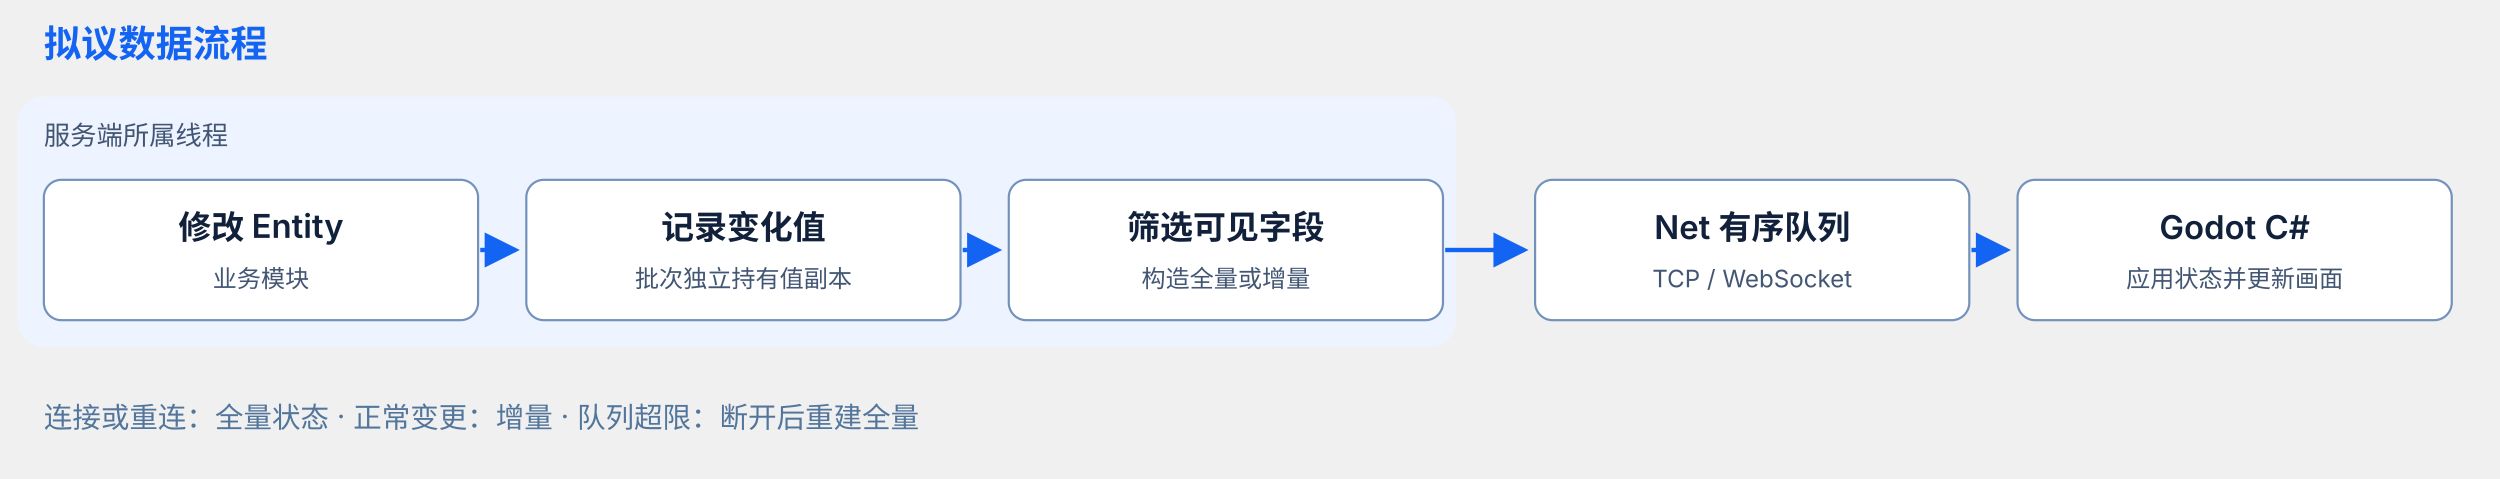
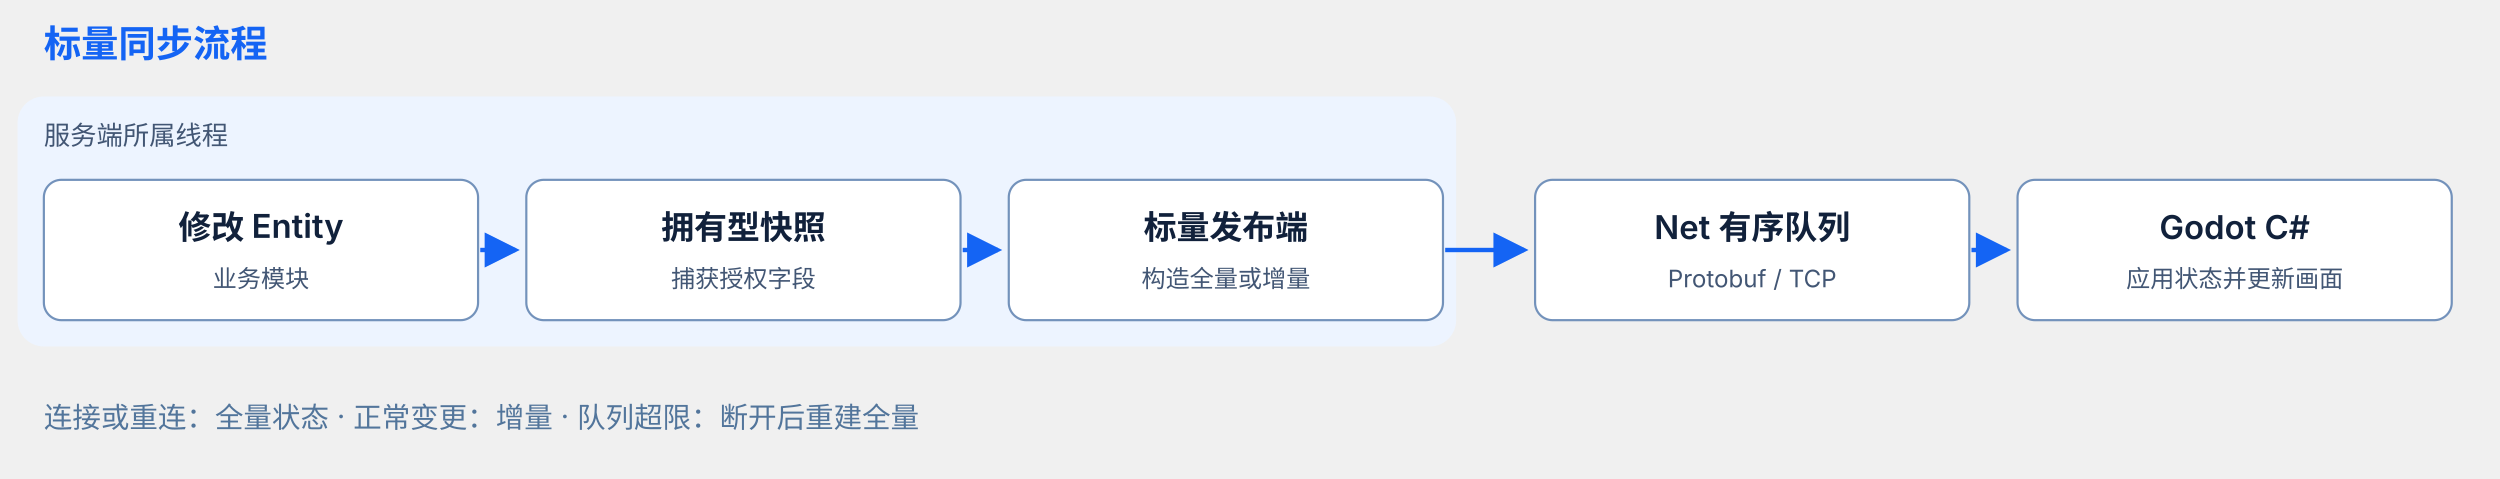
<svg xmlns="http://www.w3.org/2000/svg" viewBox="0 0 1140 218" role="img" aria-labelledby="title desc">
  <defs>
    <marker id="arrow" markerWidth="8" markerHeight="8" refX="7" refY="4" orient="auto">
      <path d="M0 0L8 4L0 8Z" fill="#1464f4" />
    </marker>
  </defs>
  <g font-family="Inter, Noto Sans CJK SC, PingFang SC, sans-serif">
    <rect x="8" y="44" width="656" height="114" rx="12" fill="#edf4ff" />
-     <text x="20" y="26" fill="#1464f4" font-size="17" font-weight="600">拟议数据流程</text>
+     <text x="20" y="26" fill="#1464f4" font-size="17" font-weight="600">标量同步流程</text>
    <text x="20" y="66" fill="#425674" font-size="12">服务端所属线程</text>
    <rect x="20" y="82" width="198" height="64" rx="8" fill="#ffffff" stroke="#7392bb" />
    <text x="119" y="109" text-anchor="middle" fill="#11213b" font-size="15" font-weight="600">修改 Entity</text>
    <text x="119" y="131" text-anchor="middle" fill="#425674" font-size="11">业务模块</text>
    <path d="M219 114H235" stroke="#1464f4" stroke-width="2" marker-end="url(#arrow)" />
    <rect x="240" y="82" width="198" height="64" rx="8" fill="#ffffff" stroke="#7392bb" />
-     <text x="339" y="109" text-anchor="middle" fill="#11213b" font-size="15" font-weight="600">记录变化值</text>
-     <text x="339" y="131" text-anchor="middle" fill="#425674" font-size="11">批次独立持有值副本</text>
+     <text x="339" y="109" text-anchor="middle" fill="#11213b" font-size="15" font-weight="600">拥有型快照</text>
+     <text x="339" y="131" text-anchor="middle" fill="#425674" font-size="11">捕获授权字段</text>
    <path d="M439 114H455" stroke="#1464f4" stroke-width="2" marker-end="url(#arrow)" />
    <rect x="460" y="82" width="198" height="64" rx="8" fill="#ffffff" stroke="#7392bb" />
-     <text x="559" y="109" text-anchor="middle" fill="#11213b" font-size="15" font-weight="600">筛选可见字段</text>
+     <text x="559" y="109" text-anchor="middle" fill="#11213b" font-size="15" font-weight="600">标量发布端</text>
    <text x="559" y="131" text-anchor="middle" fill="#425674" font-size="11">构造全量或增量</text>
    <path d="M659 114H695" stroke="#1464f4" stroke-width="2" marker-end="url(#arrow)" />
    <rect x="700" y="82" width="198" height="64" rx="8" fill="#ffffff" stroke="#7392bb" />
    <text x="799" y="109" text-anchor="middle" fill="#11213b" font-size="15" font-weight="600">Net 有序队列</text>
-     <text x="799" y="131" text-anchor="middle" fill="#425674" font-size="11">TCP / WebSocket</text>
+     <text x="799" y="131" text-anchor="middle" fill="#425674" font-size="11">Protobuf / TCP</text>
    <path d="M899 114H915" stroke="#1464f4" stroke-width="2" marker-end="url(#arrow)" />
    <rect x="920" y="82" width="198" height="64" rx="8" fill="#ffffff" stroke="#7392bb" />
    <text x="1019" y="109" text-anchor="middle" fill="#11213b" font-size="15" font-weight="600">Godot C#</text>
    <text x="1019" y="131" text-anchor="middle" fill="#425674" font-size="11">应用状态并更新画面</text>
    <text x="20" y="195" fill="#52759b" font-size="13">连接或重连：全量状态   ·   正常变更：增量   ·   队列超限：断开后重建全量</text>
  </g>
</svg>
